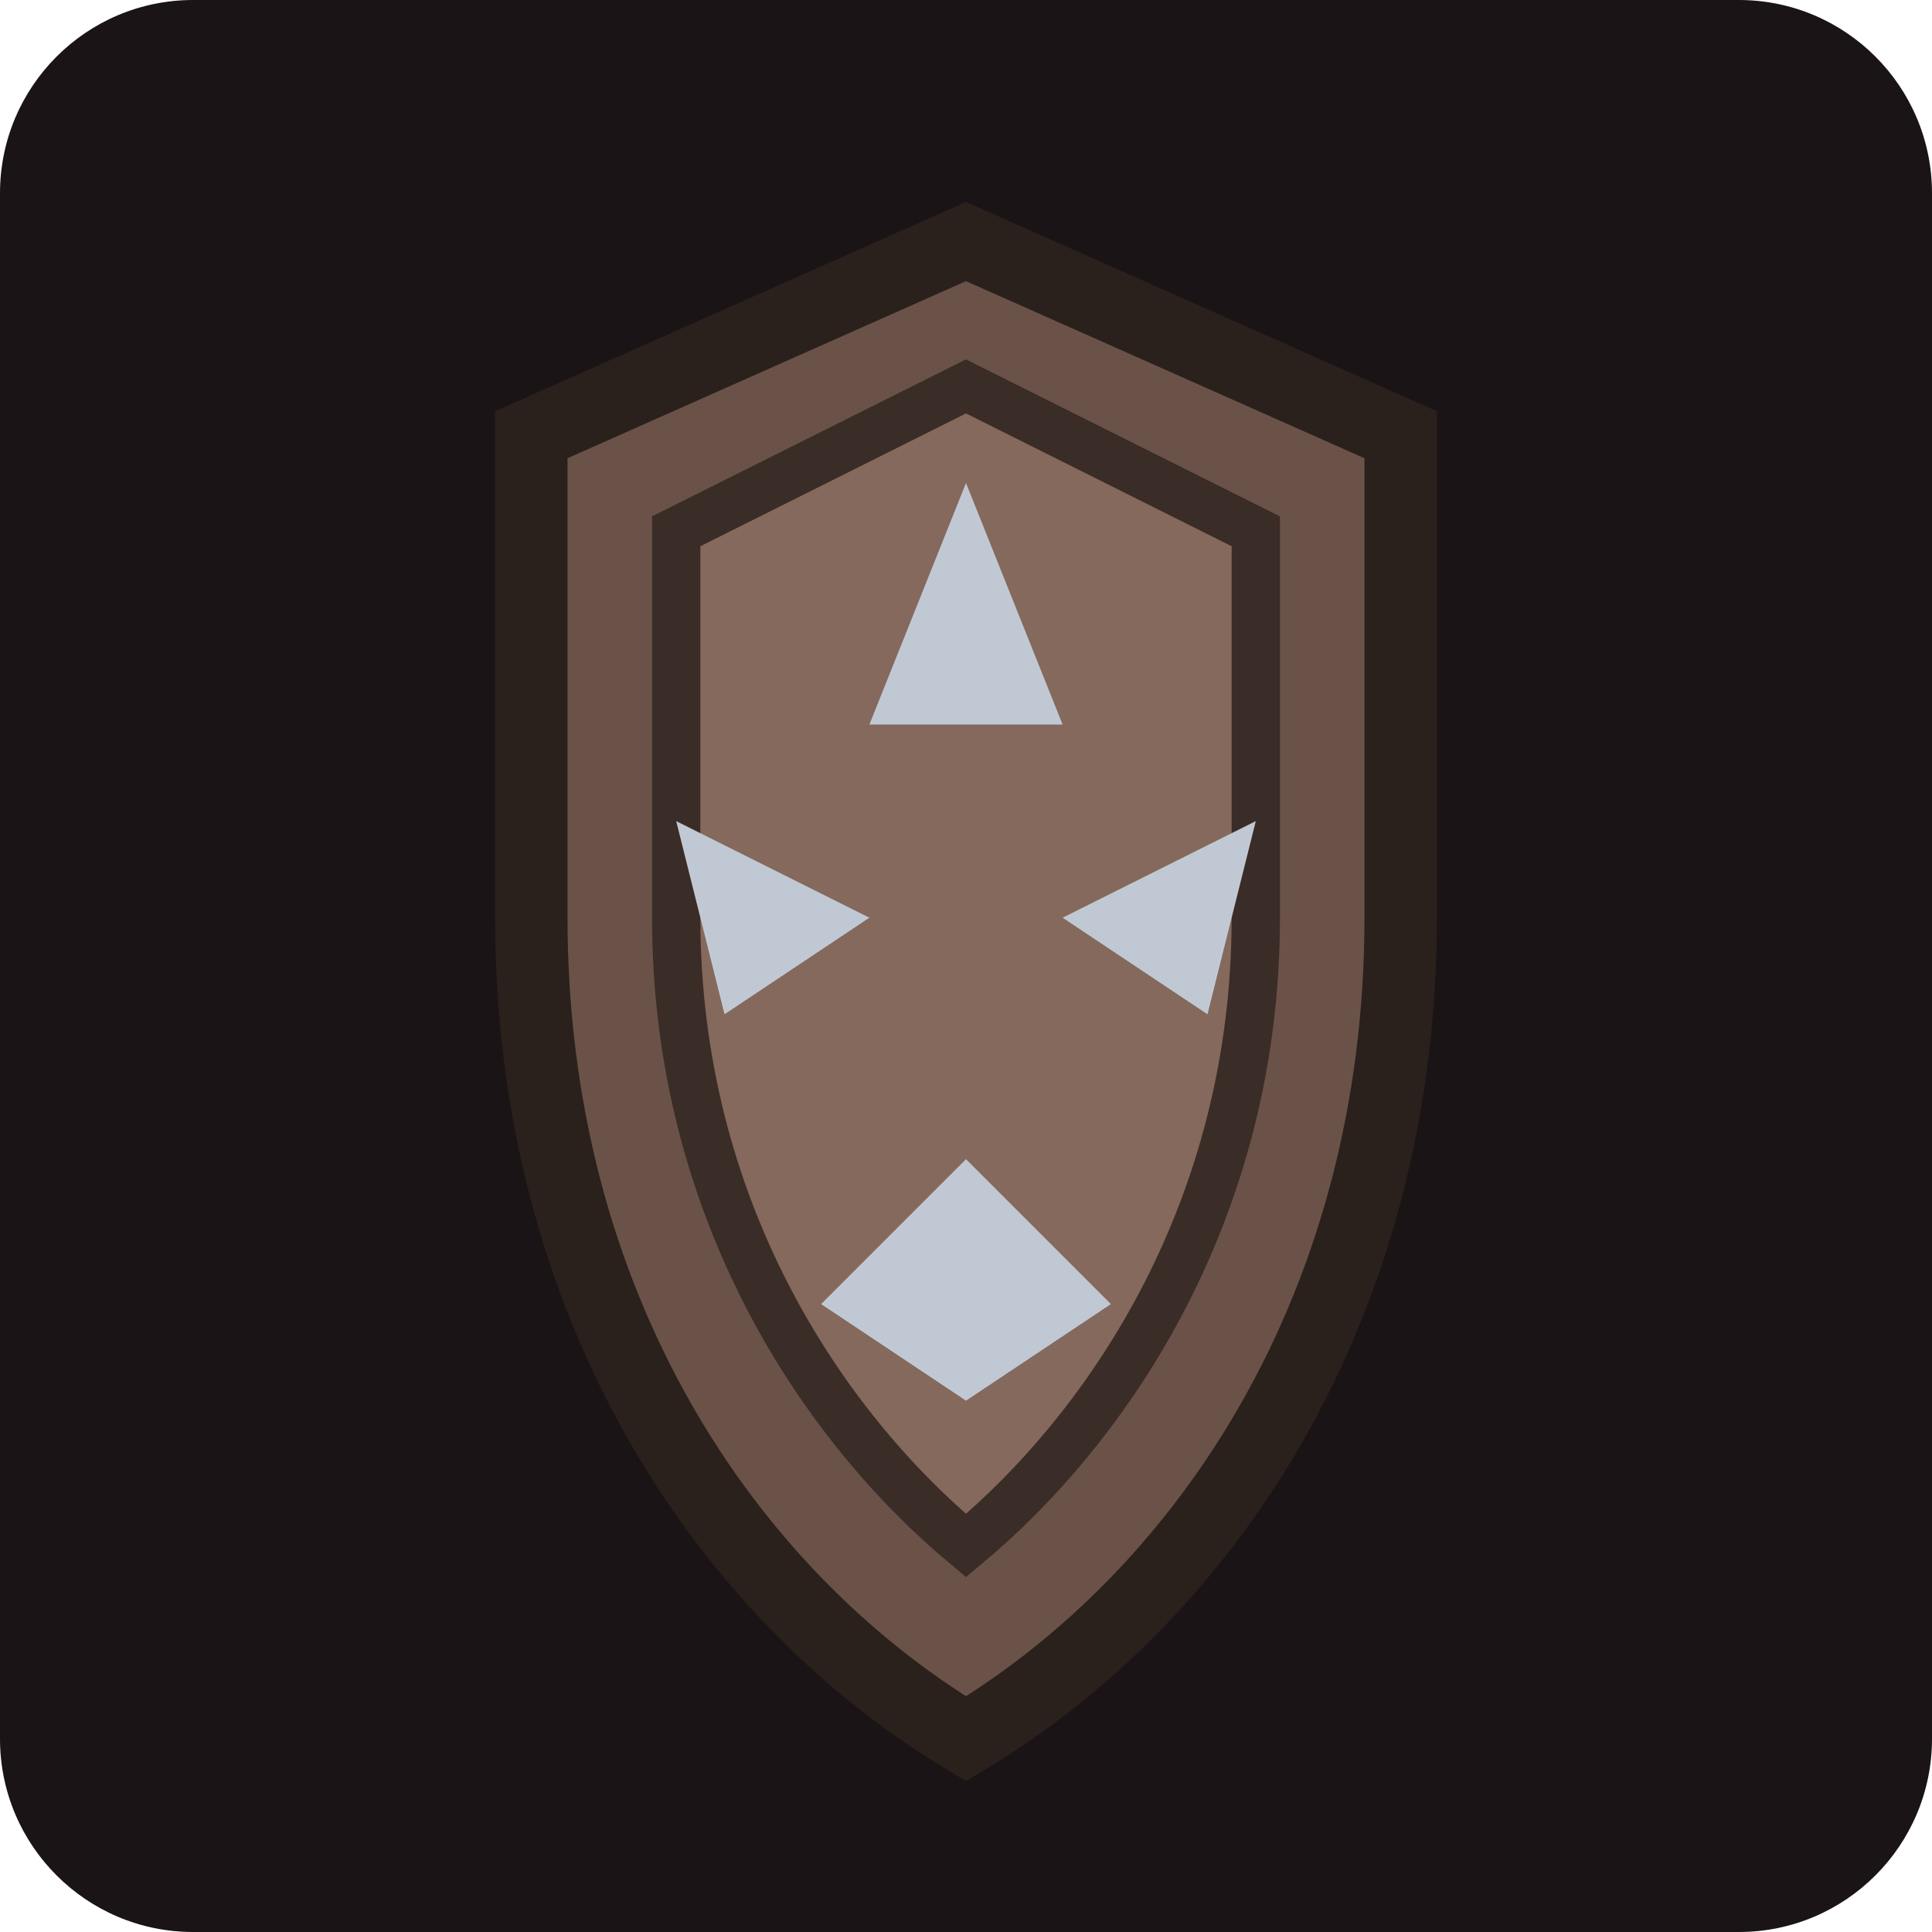
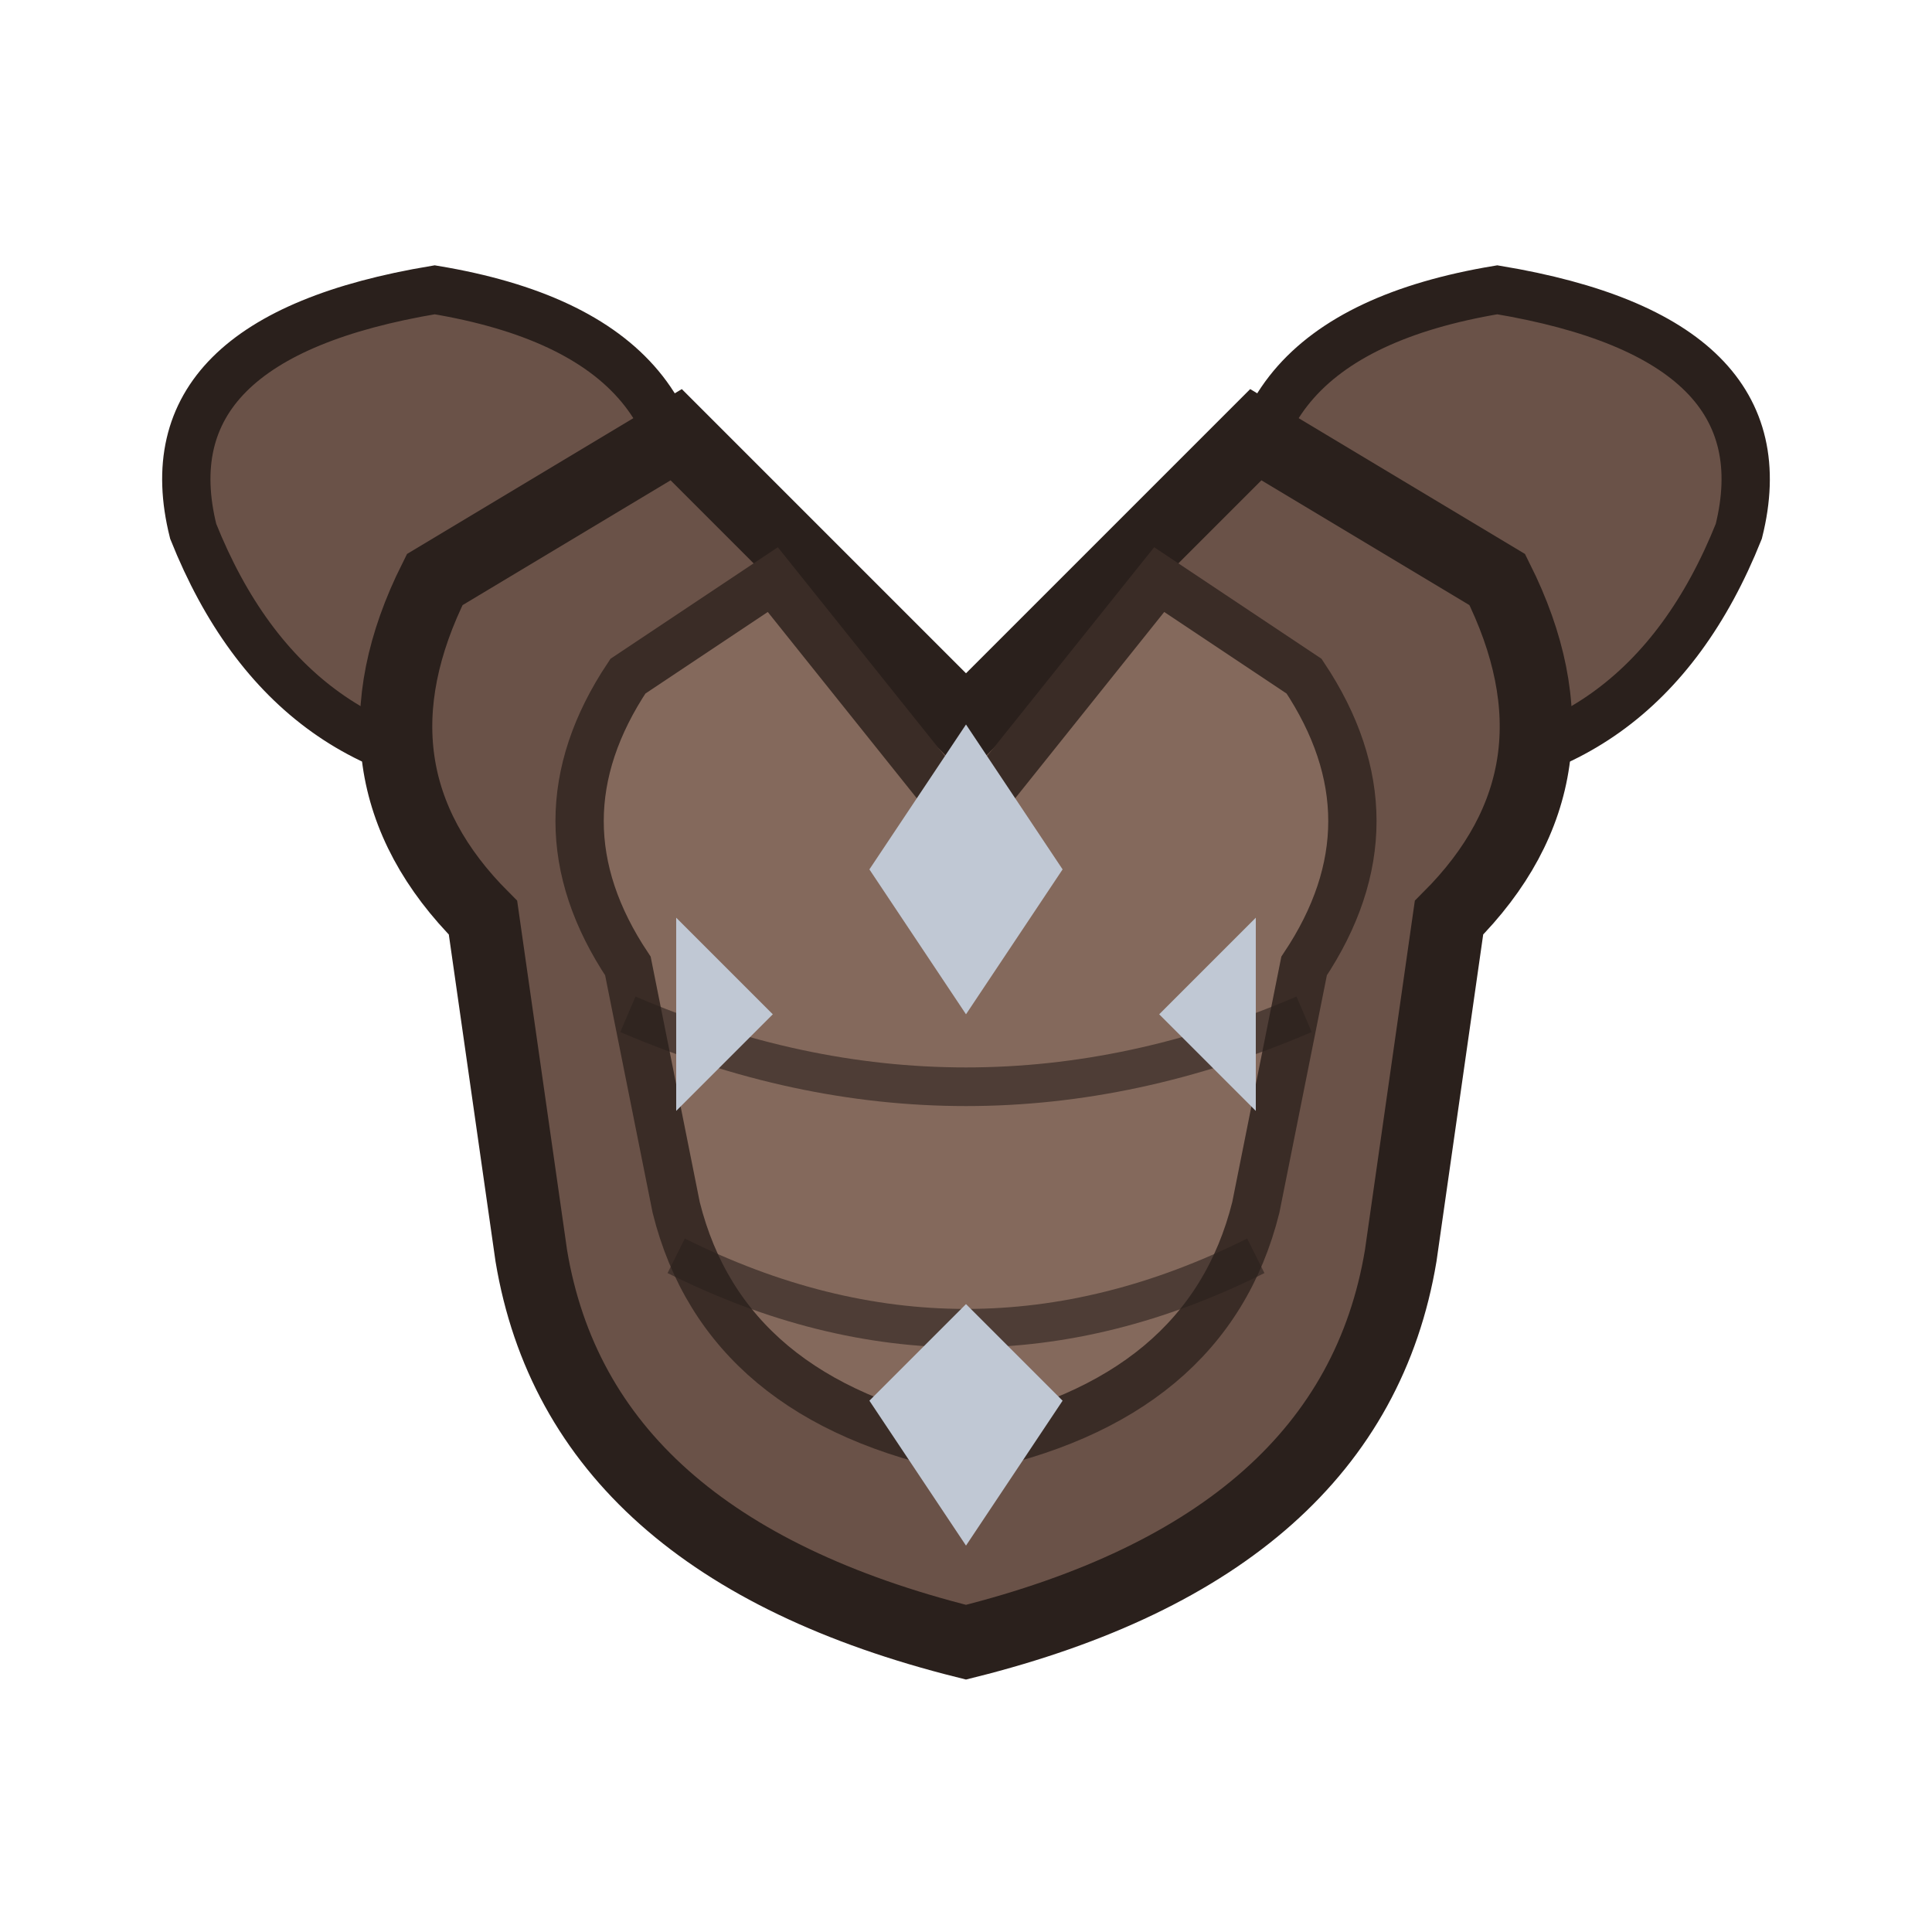
<svg xmlns="http://www.w3.org/2000/svg" width="40" height="40" viewBox="0 0 40 40">
-   <rect width="40" height="40" rx="4" fill="#1a1416" />
-   <path d="M20,5 L29,9 V19 C29,27 25,33 20,36 C15,33 11,27 11,19 V9 Z" fill="#6a5248" stroke="#2a201c" stroke-width="1.5" />
-   <path d="M20,8 L26,11 V19 C26,25 23,29.5 20,32 C17,29.5 14,25 14,19 V11 Z" fill="#84695c" stroke="#3a2c26" stroke-width="1" />
-   <path d="M20,10 L22,15 L18,15 Z" fill="#c0c8d4" />
-   <path d="M14,17 L18,19 L15,21 Z" fill="#c0c8d4" />
-   <path d="M26,17 L22,19 L25,21 Z" fill="#c0c8d4" />
-   <path d="M20,24 L23,27 L20,29 L17,27 Z" fill="#c0c8d4" />
+   <path d="M4,11 Q3,7 9,6 Q15,7 14,12 L11,16 Q6,16 4,11 Z" fill="#6a5248" stroke="#2a201c" stroke-width="1" />
+   <path d="M36,11 Q37,7 31,6 Q25,7 26,12 L29,16 Q34,16 36,11 Z" fill="#6a5248" stroke="#2a201c" stroke-width="1" />
+   <path d="M14,9 L20,15 L26,9 L31,12 Q33,16 30,19 L29,26 Q28,32 20,34 Q12,32 11,26 L10,19 Q7,16 9,12 Z" fill="#6a5248" stroke="#2a201c" stroke-width="1.5" />
+   <path d="M16,12 L20,17 L24,12 L27,14 Q29,17 27,20 L26,25 Q25,29 20,30 Q15,29 14,25 L13,20 Q11,17 13,14 Z" fill="#84695c" stroke="#3a2c26" stroke-width="1" />
+   <path d="M13,21 Q20,24 27,21" fill="none" stroke="#2a201c" stroke-width="0.8" opacity="0.6" />
+   <path d="M14,26 Q20,29 26,26" fill="none" stroke="#2a201c" stroke-width="0.8" opacity="0.6" />
+   <path d="M20,15 L22,18 L20,21 L18,18 Z" fill="#c0c8d4" />
+   <path d="M14,19 L16,21 L14,23 Z" fill="#c0c8d4" />
+   <path d="M26,19 L24,21 L26,23 Z" fill="#c0c8d4" />
+   <path d="M20,27 L22,29 L20,32 L18,29 Z" fill="#c0c8d4" />
</svg>
